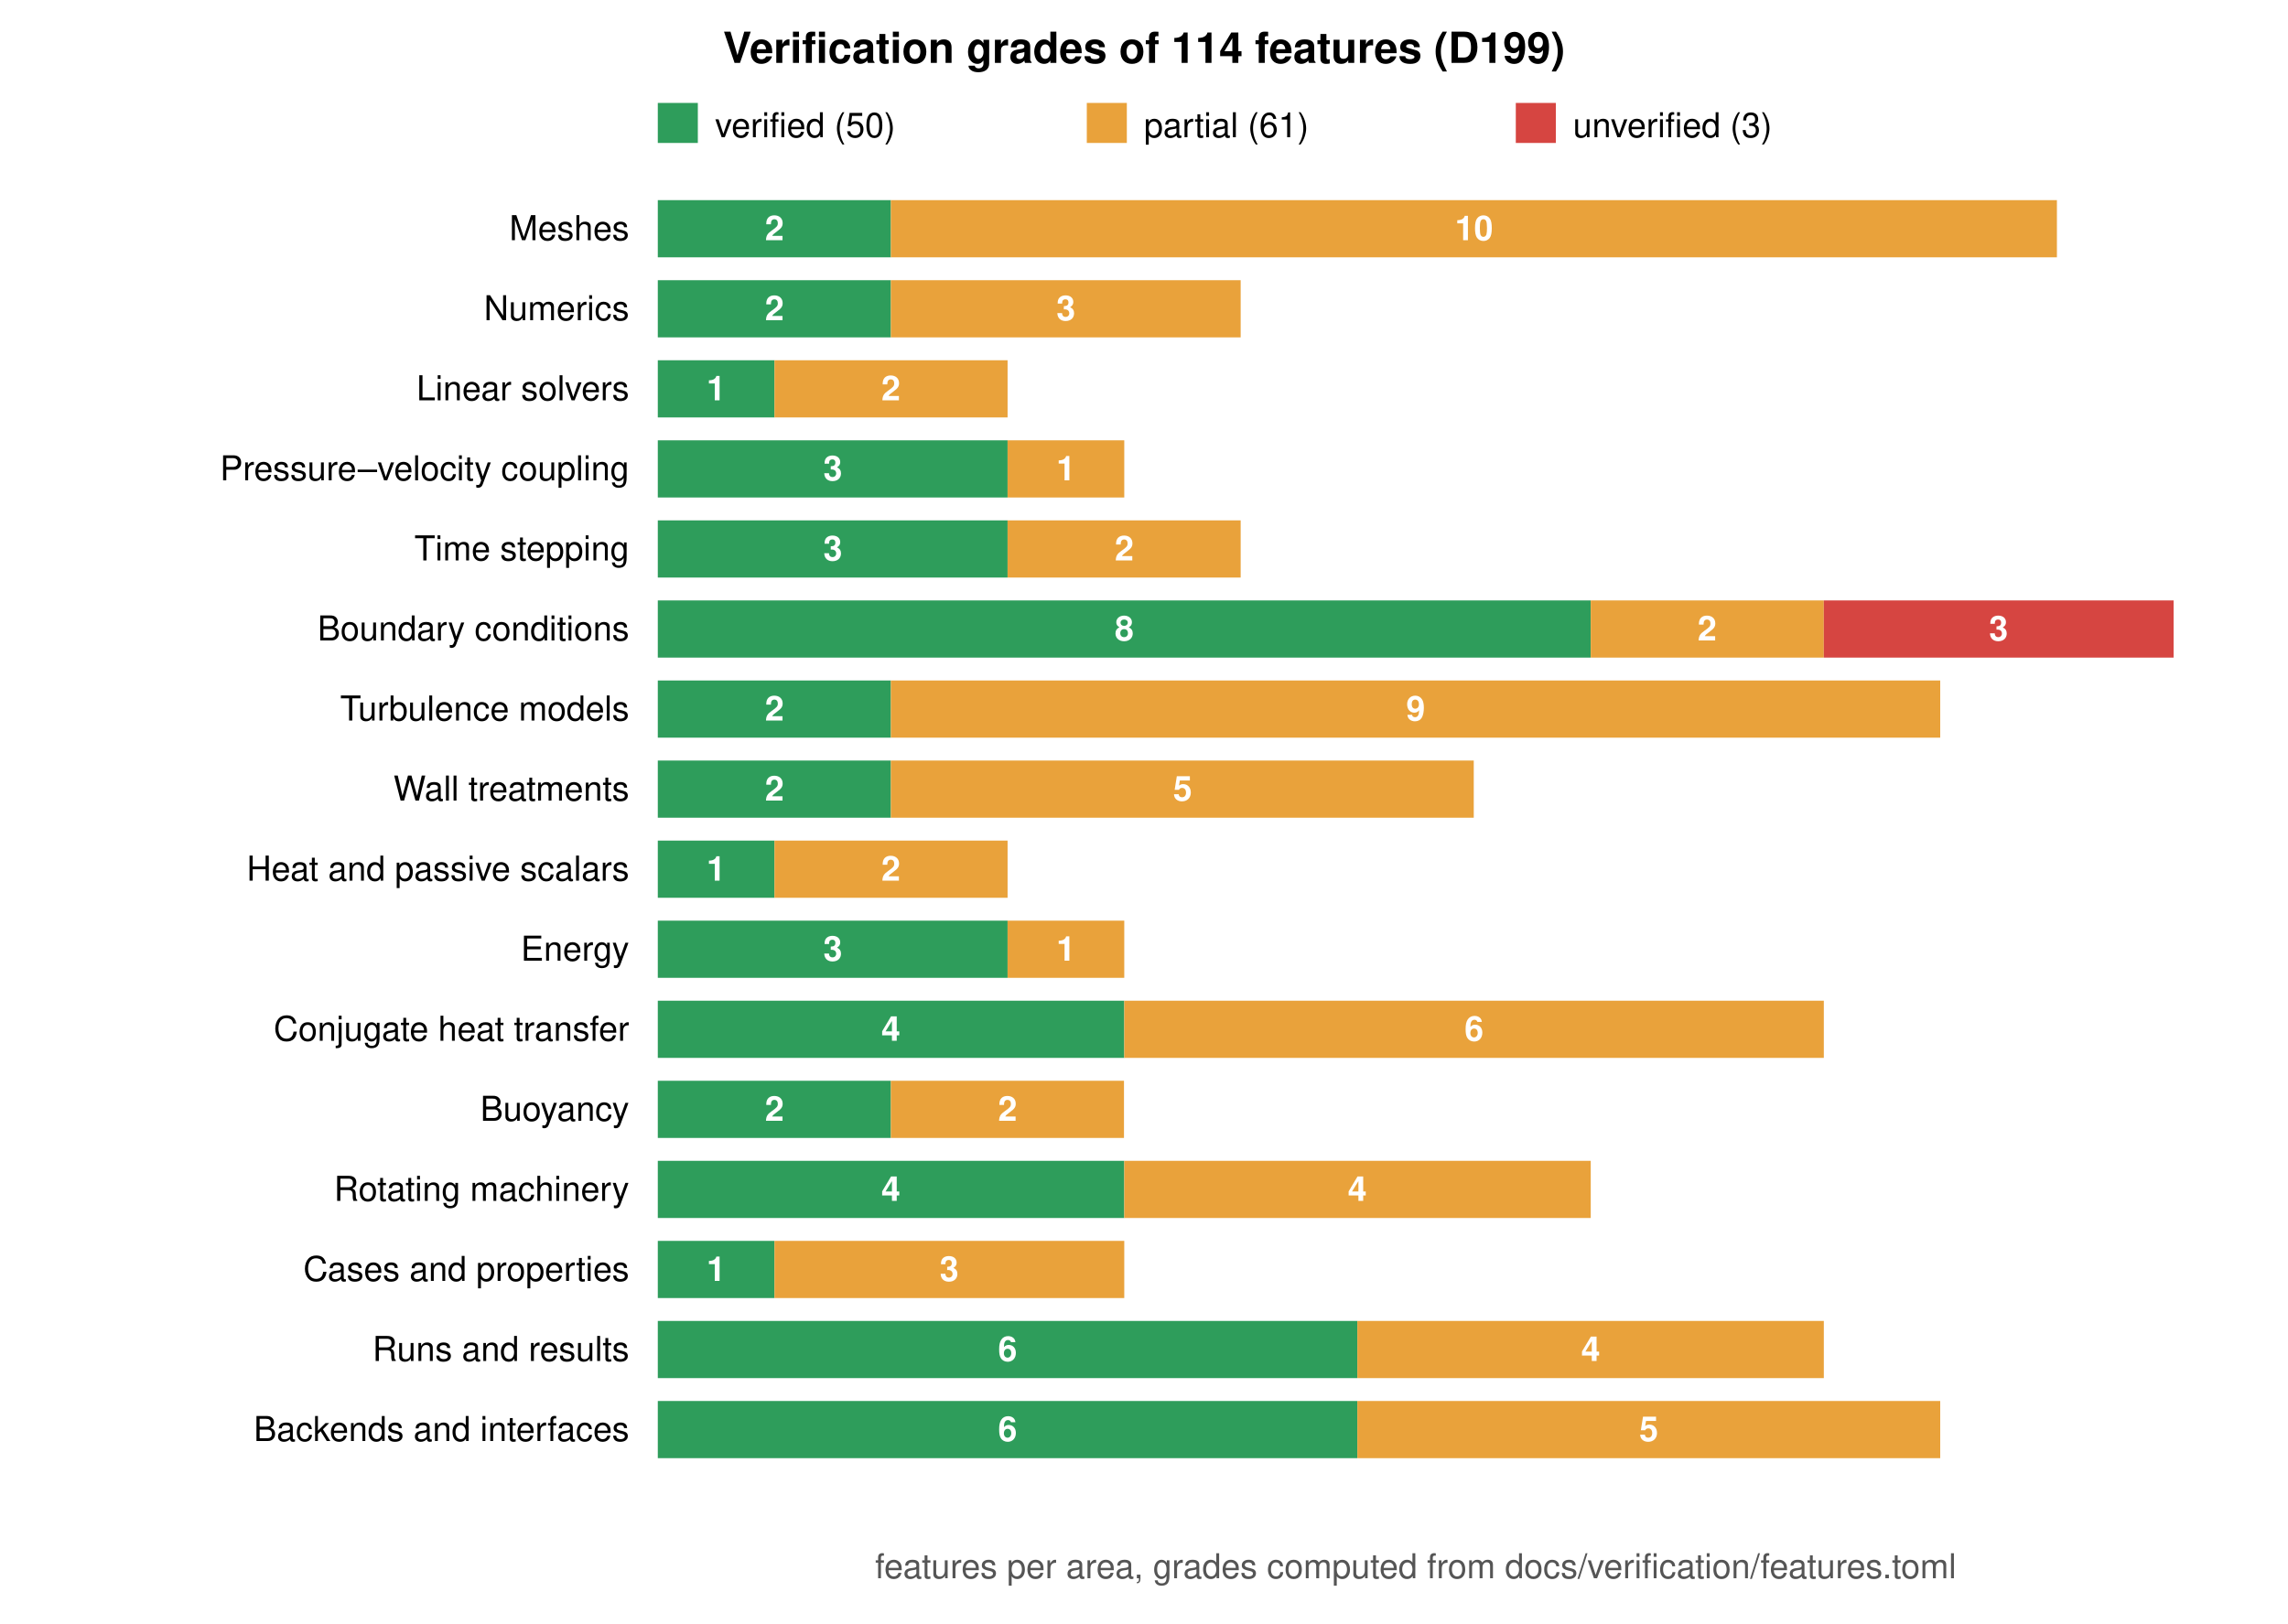
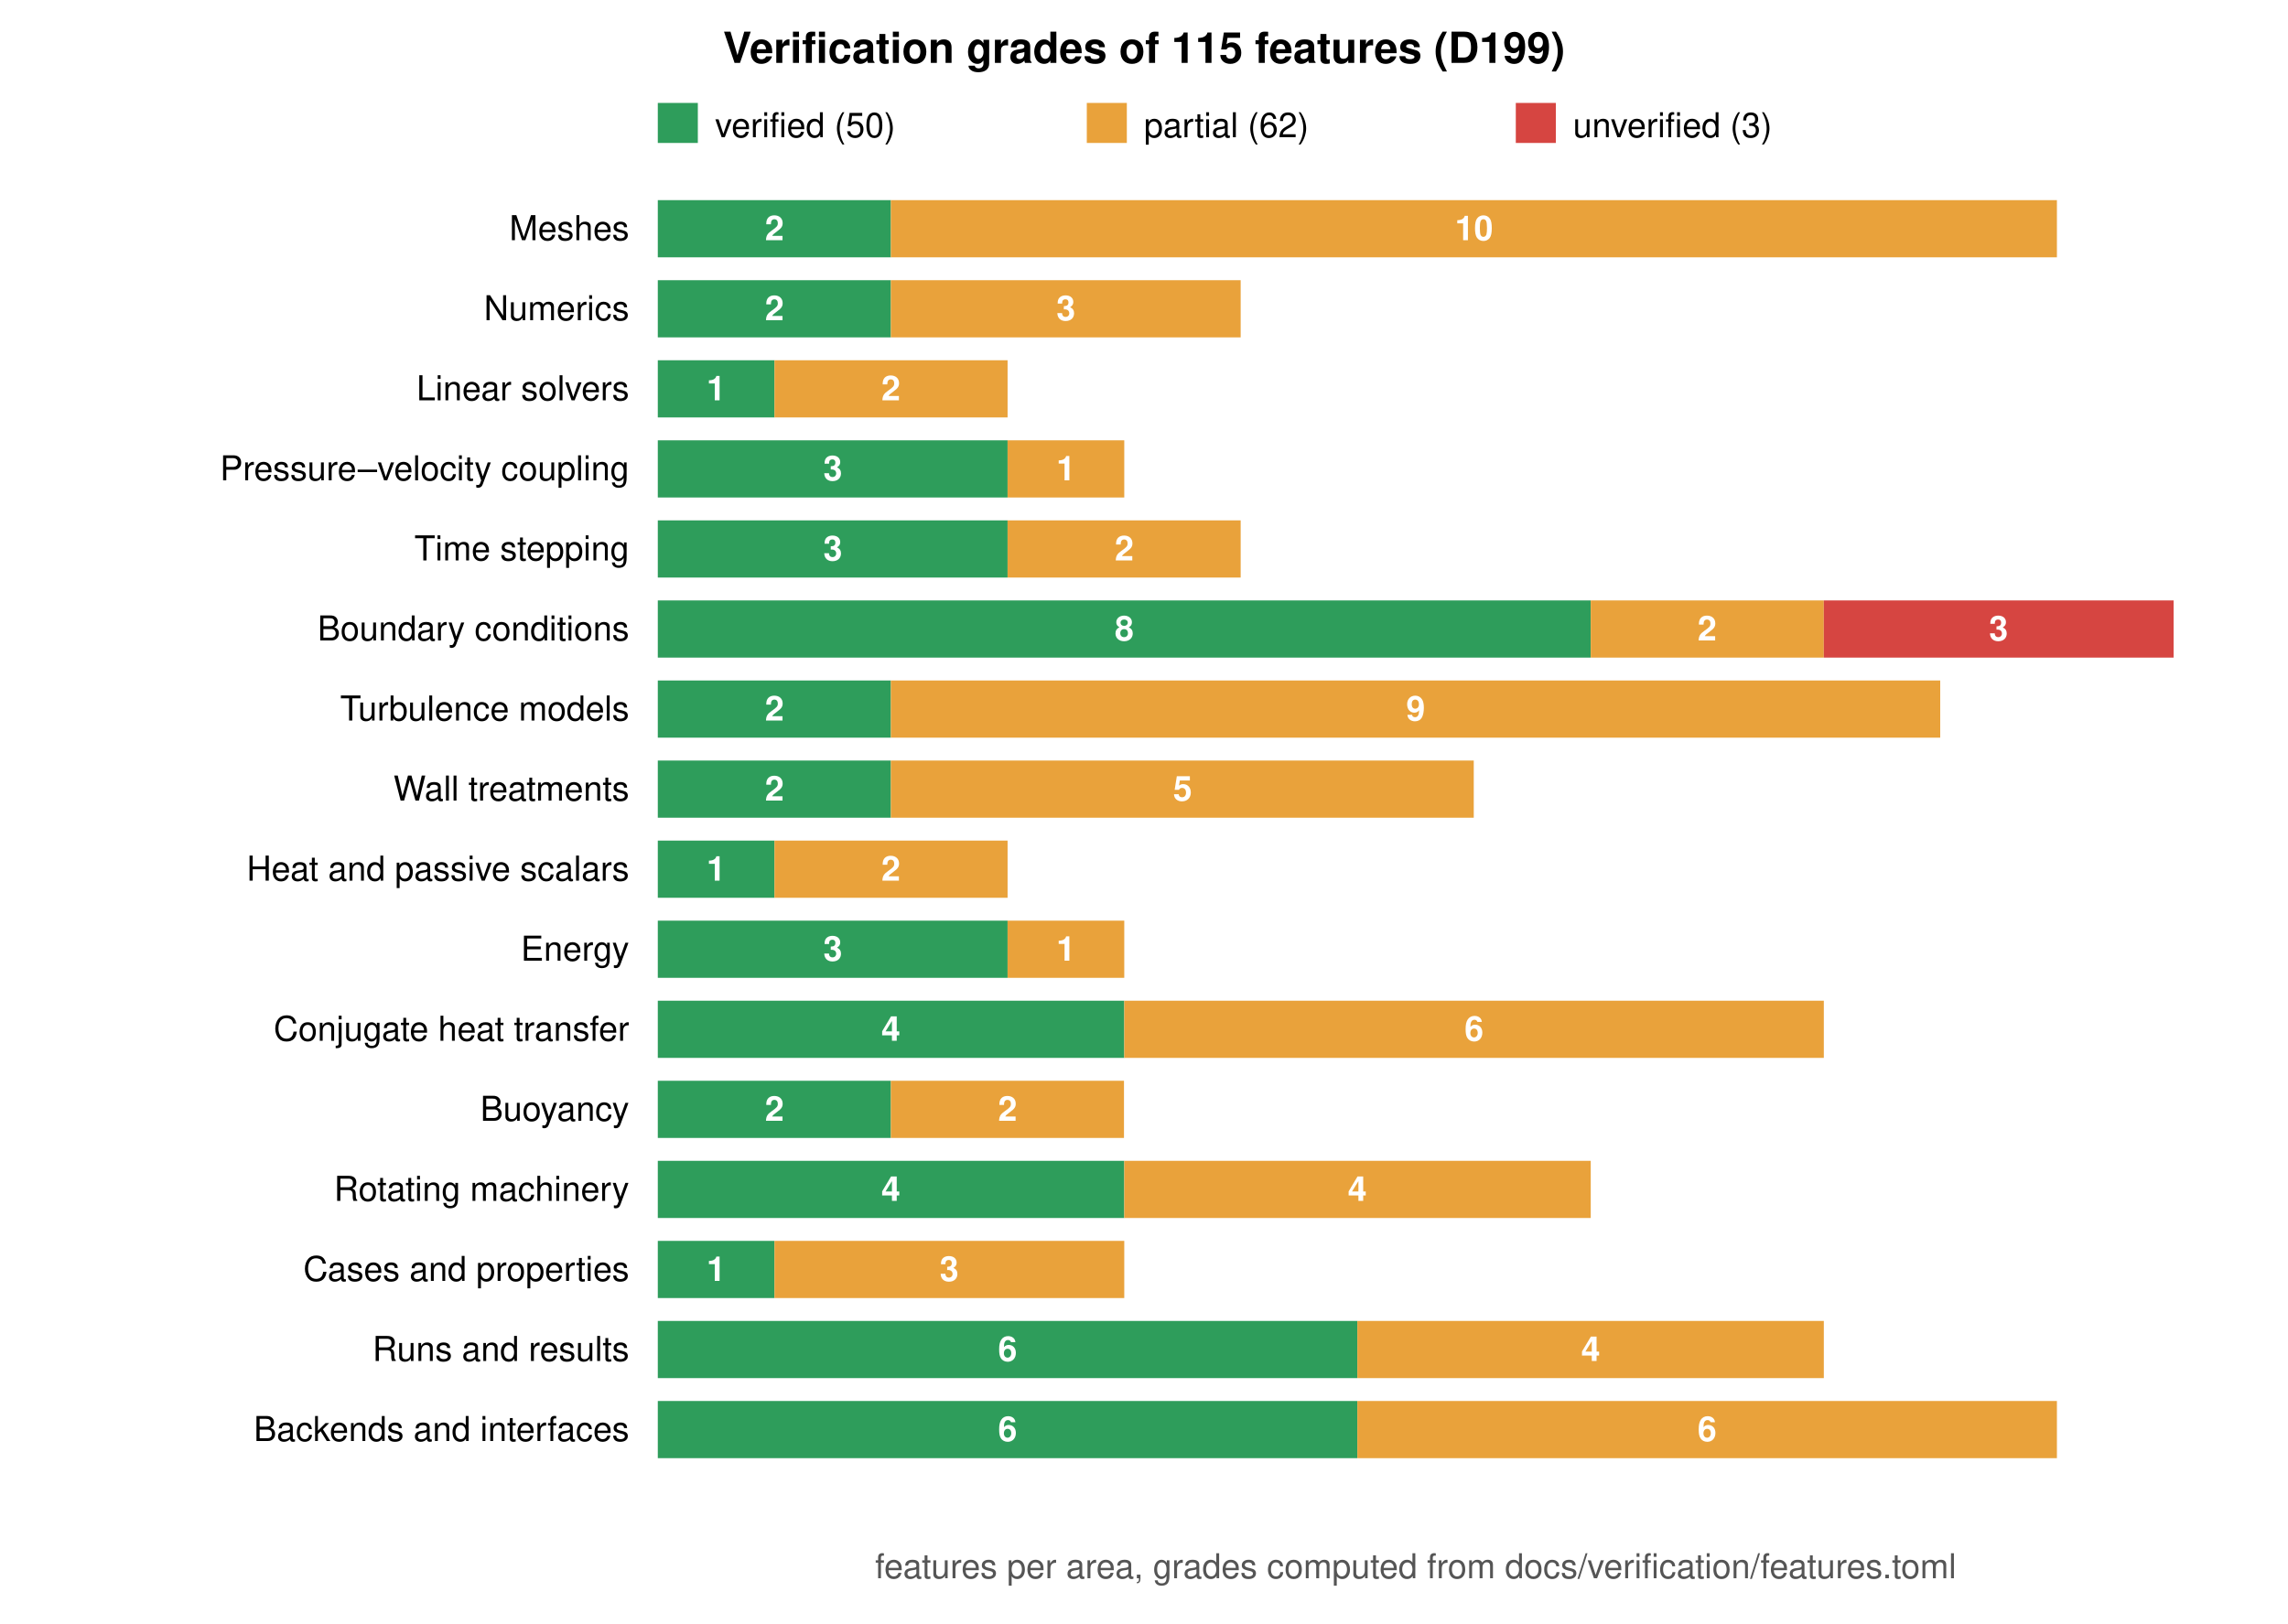
<svg xmlns="http://www.w3.org/2000/svg" viewBox="0 0 800 568" width="800" height="568" font-family="Helvetica, Arial, sans-serif" font-size="12">
  <rect width="800" height="568" fill="white" />
-   <text x="400.0" y="22" text-anchor="middle" font-size="15" font-weight="bold">Verification grades of 114 features (D199)</text>
+   <text x="400.0" y="22" text-anchor="middle" font-size="15" font-weight="bold">Verification grades of 115 features (D199)</text>
  <rect x="230" y="36" width="14" height="14" fill="#2e9d5b" />
  <text x="250" y="48">verified (50)</text>
  <rect x="380" y="36" width="14" height="14" fill="#e9a23b" />
-   <text x="400" y="48">partial (61)</text>
+   <text x="400" y="48">partial (62)</text>
  <rect x="530" y="36" width="14" height="14" fill="#d64541" />
  <text x="550" y="48">unverified (3)</text>
  <text x="220" y="84.0" text-anchor="end">Meshes</text>
  <rect x="230.0" y="70" width="81.5" height="20" fill="#2e9d5b" />
  <text x="270.8" y="84.0" text-anchor="middle" fill="white" font-weight="bold">2</text>
  <rect x="311.5" y="70" width="407.7" height="20" fill="#e9a23b" />
  <text x="515.4" y="84.0" text-anchor="middle" fill="white" font-weight="bold">10</text>
  <text x="220" y="112.0" text-anchor="end">Numerics</text>
  <rect x="230.0" y="98" width="81.5" height="20" fill="#2e9d5b" />
  <text x="270.8" y="112.0" text-anchor="middle" fill="white" font-weight="bold">2</text>
  <rect x="311.5" y="98" width="122.3" height="20" fill="#e9a23b" />
  <text x="372.7" y="112.0" text-anchor="middle" fill="white" font-weight="bold">3</text>
  <text x="220" y="140.0" text-anchor="end">Linear solvers</text>
  <rect x="230.0" y="126" width="40.8" height="20" fill="#2e9d5b" />
  <text x="250.4" y="140.0" text-anchor="middle" fill="white" font-weight="bold">1</text>
  <rect x="270.8" y="126" width="81.5" height="20" fill="#e9a23b" />
  <text x="311.5" y="140.0" text-anchor="middle" fill="white" font-weight="bold">2</text>
  <text x="220" y="168.0" text-anchor="end">Pressure–velocity coupling</text>
  <rect x="230.0" y="154" width="122.3" height="20" fill="#2e9d5b" />
  <text x="291.2" y="168.0" text-anchor="middle" fill="white" font-weight="bold">3</text>
  <rect x="352.3" y="154" width="40.8" height="20" fill="#e9a23b" />
  <text x="372.7" y="168.0" text-anchor="middle" fill="white" font-weight="bold">1</text>
  <text x="220" y="196.0" text-anchor="end">Time stepping</text>
  <rect x="230.0" y="182" width="122.3" height="20" fill="#2e9d5b" />
  <text x="291.2" y="196.0" text-anchor="middle" fill="white" font-weight="bold">3</text>
  <rect x="352.3" y="182" width="81.5" height="20" fill="#e9a23b" />
  <text x="393.1" y="196.0" text-anchor="middle" fill="white" font-weight="bold">2</text>
  <text x="220" y="224.0" text-anchor="end">Boundary conditions</text>
  <rect x="230.0" y="210" width="326.2" height="20" fill="#2e9d5b" />
  <text x="393.1" y="224.0" text-anchor="middle" fill="white" font-weight="bold">8</text>
  <rect x="556.2" y="210" width="81.5" height="20" fill="#e9a23b" />
  <text x="596.9" y="224.0" text-anchor="middle" fill="white" font-weight="bold">2</text>
  <rect x="637.7" y="210" width="122.3" height="20" fill="#d64541" />
  <text x="698.8" y="224.0" text-anchor="middle" fill="white" font-weight="bold">3</text>
  <text x="220" y="252.0" text-anchor="end">Turbulence models</text>
  <rect x="230.0" y="238" width="81.5" height="20" fill="#2e9d5b" />
  <text x="270.8" y="252.0" text-anchor="middle" fill="white" font-weight="bold">2</text>
  <rect x="311.5" y="238" width="366.9" height="20" fill="#e9a23b" />
  <text x="495.0" y="252.0" text-anchor="middle" fill="white" font-weight="bold">9</text>
  <text x="220" y="280.0" text-anchor="end">Wall treatments</text>
  <rect x="230.0" y="266" width="81.5" height="20" fill="#2e9d5b" />
  <text x="270.8" y="280.0" text-anchor="middle" fill="white" font-weight="bold">2</text>
  <rect x="311.5" y="266" width="203.8" height="20" fill="#e9a23b" />
  <text x="413.5" y="280.0" text-anchor="middle" fill="white" font-weight="bold">5</text>
  <text x="220" y="308.0" text-anchor="end">Heat and passive scalars</text>
  <rect x="230.0" y="294" width="40.8" height="20" fill="#2e9d5b" />
  <text x="250.4" y="308.0" text-anchor="middle" fill="white" font-weight="bold">1</text>
  <rect x="270.8" y="294" width="81.5" height="20" fill="#e9a23b" />
  <text x="311.5" y="308.0" text-anchor="middle" fill="white" font-weight="bold">2</text>
  <text x="220" y="336.0" text-anchor="end">Energy</text>
  <rect x="230.0" y="322" width="122.3" height="20" fill="#2e9d5b" />
  <text x="291.2" y="336.0" text-anchor="middle" fill="white" font-weight="bold">3</text>
  <rect x="352.3" y="322" width="40.8" height="20" fill="#e9a23b" />
  <text x="372.7" y="336.0" text-anchor="middle" fill="white" font-weight="bold">1</text>
  <text x="220" y="364.0" text-anchor="end">Conjugate heat transfer</text>
  <rect x="230.0" y="350" width="163.1" height="20" fill="#2e9d5b" />
  <text x="311.5" y="364.0" text-anchor="middle" fill="white" font-weight="bold">4</text>
  <rect x="393.1" y="350" width="244.6" height="20" fill="#e9a23b" />
  <text x="515.4" y="364.0" text-anchor="middle" fill="white" font-weight="bold">6</text>
  <text x="220" y="392.0" text-anchor="end">Buoyancy</text>
  <rect x="230.0" y="378" width="81.5" height="20" fill="#2e9d5b" />
  <text x="270.8" y="392.0" text-anchor="middle" fill="white" font-weight="bold">2</text>
  <rect x="311.5" y="378" width="81.5" height="20" fill="#e9a23b" />
  <text x="352.3" y="392.0" text-anchor="middle" fill="white" font-weight="bold">2</text>
  <text x="220" y="420.0" text-anchor="end">Rotating machinery</text>
  <rect x="230.0" y="406" width="163.1" height="20" fill="#2e9d5b" />
  <text x="311.5" y="420.0" text-anchor="middle" fill="white" font-weight="bold">4</text>
  <rect x="393.1" y="406" width="163.1" height="20" fill="#e9a23b" />
  <text x="474.6" y="420.0" text-anchor="middle" fill="white" font-weight="bold">4</text>
  <text x="220" y="448.0" text-anchor="end">Cases and properties</text>
  <rect x="230.0" y="434" width="40.8" height="20" fill="#2e9d5b" />
  <text x="250.4" y="448.0" text-anchor="middle" fill="white" font-weight="bold">1</text>
  <rect x="270.8" y="434" width="122.3" height="20" fill="#e9a23b" />
  <text x="331.9" y="448.0" text-anchor="middle" fill="white" font-weight="bold">3</text>
  <text x="220" y="476.0" text-anchor="end">Runs and results</text>
  <rect x="230.0" y="462" width="244.6" height="20" fill="#2e9d5b" />
  <text x="352.3" y="476.0" text-anchor="middle" fill="white" font-weight="bold">6</text>
  <rect x="474.6" y="462" width="163.1" height="20" fill="#e9a23b" />
  <text x="556.2" y="476.0" text-anchor="middle" fill="white" font-weight="bold">4</text>
  <text x="220" y="504.0" text-anchor="end">Backends and interfaces</text>
  <rect x="230.0" y="490" width="244.6" height="20" fill="#2e9d5b" />
  <text x="352.3" y="504.0" text-anchor="middle" fill="white" font-weight="bold">6</text>
-   <rect x="474.6" y="490" width="203.8" height="20" fill="#e9a23b" />
-   <text x="576.5" y="504.0" text-anchor="middle" fill="white" font-weight="bold">5</text>
+   <rect x="474.6" y="490" width="244.6" height="20" fill="#e9a23b" />
+   <text x="596.9" y="504.0" text-anchor="middle" fill="white" font-weight="bold">6</text>
  <text x="495.0" y="552" text-anchor="middle" fill="#555">features per area, grades computed from docs/verification/features.toml</text>
</svg>
